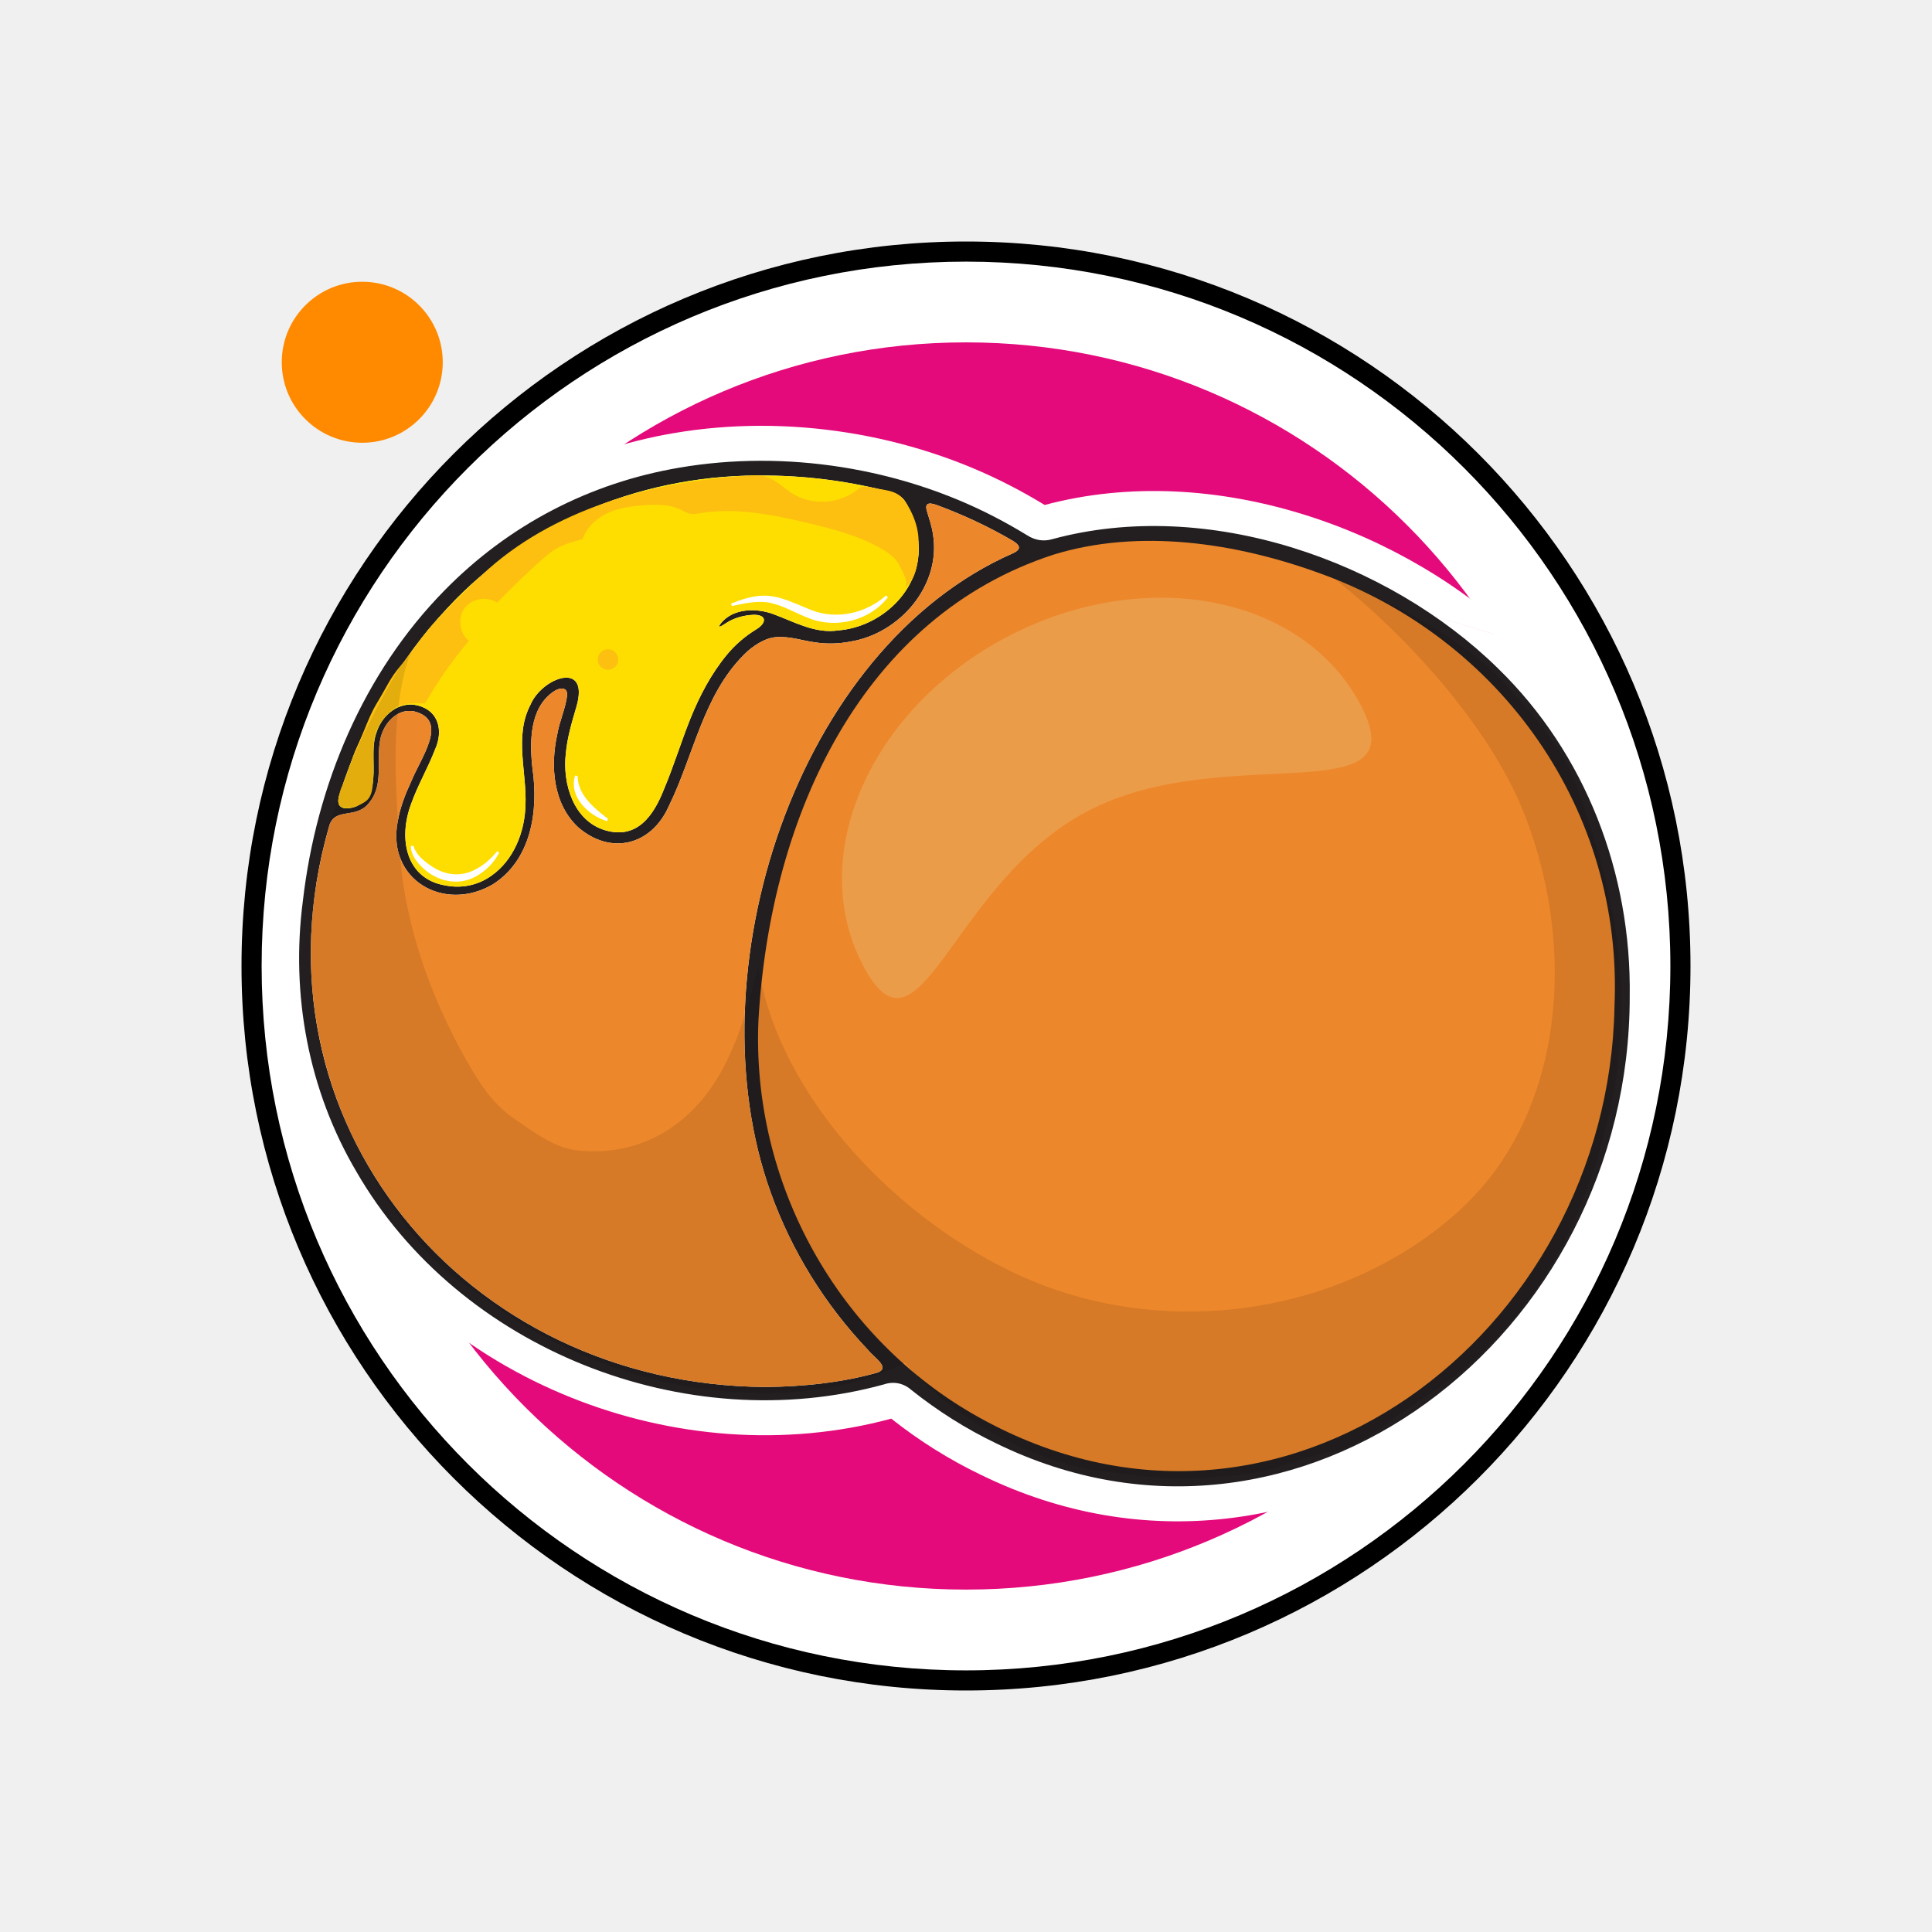
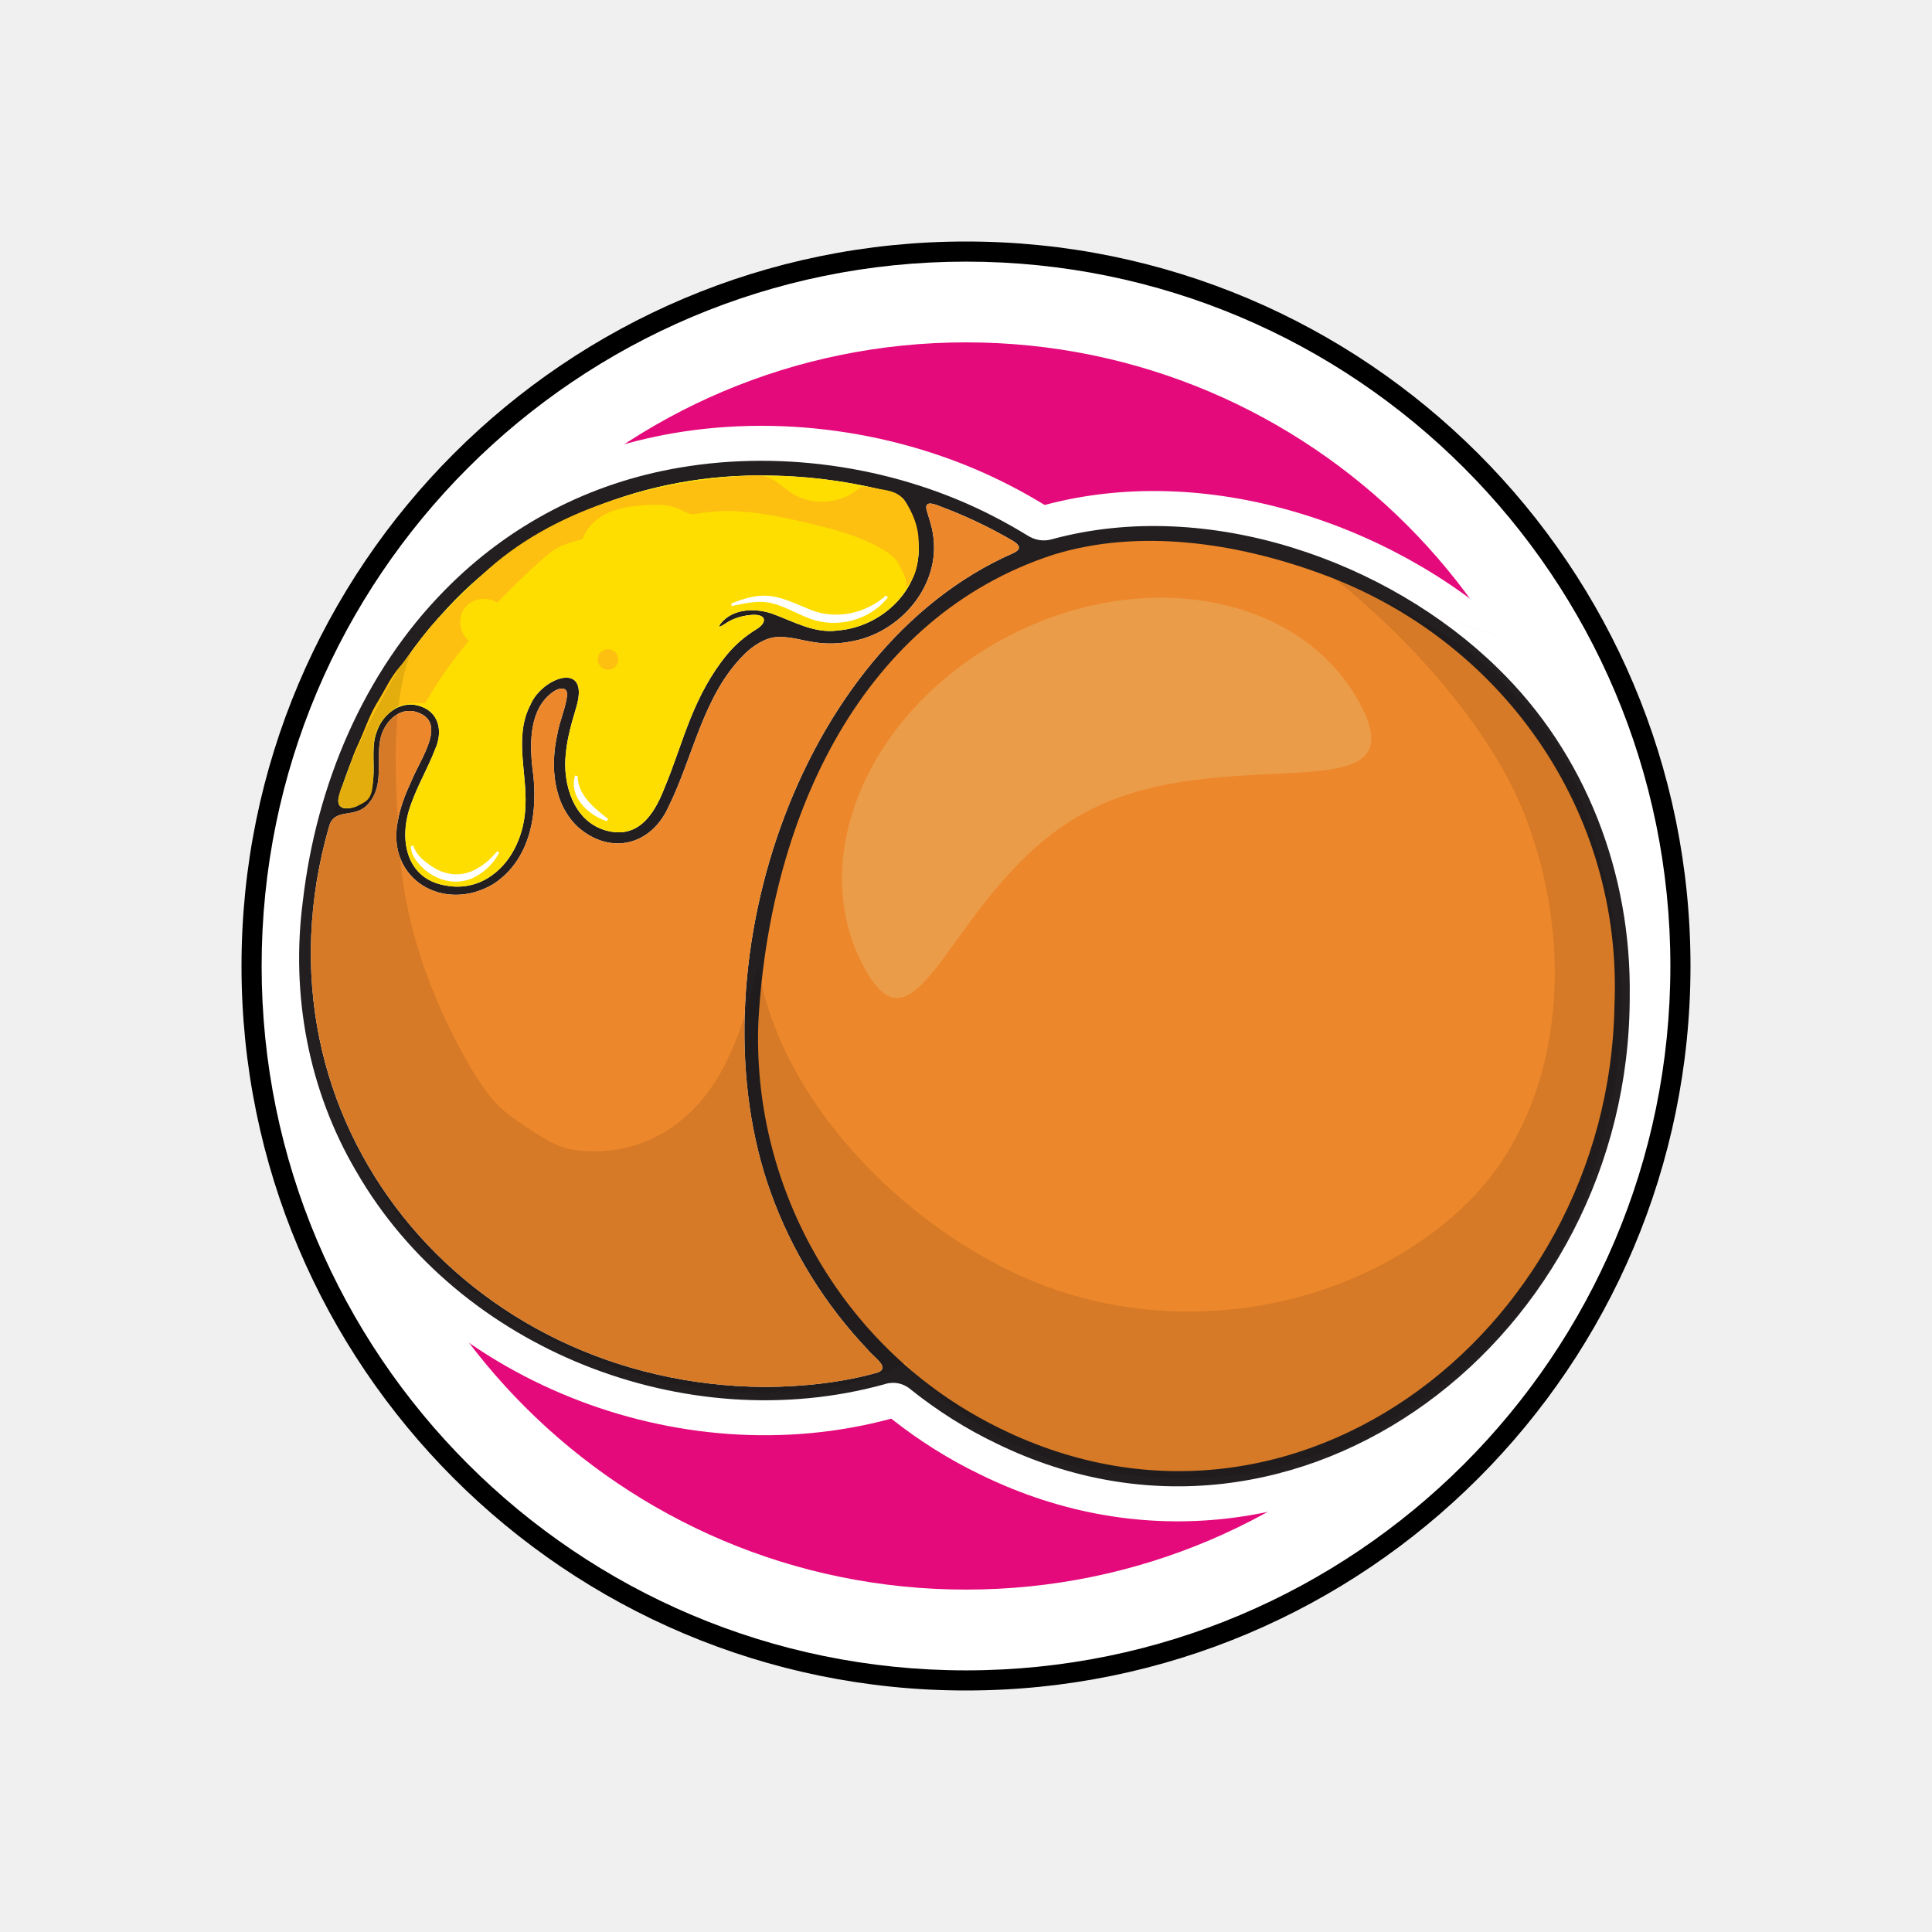
<svg xmlns="http://www.w3.org/2000/svg" width="48" height="48" viewBox="0 0 48 48" fill="none">
-   <path d="M24 40.747C19.527 40.747 15.321 39.005 12.158 35.842C8.995 32.679 7.253 28.474 7.253 24C7.253 19.527 8.995 15.322 12.158 12.159C15.321 8.995 19.527 7.254 24 7.254C28.473 7.254 32.678 8.996 35.842 12.159C39.005 15.322 40.746 19.527 40.746 24C40.746 28.474 39.004 32.679 35.842 35.842C32.678 39.005 28.473 40.747 24 40.747Z" fill="#E40A7B" />
+   <path d="M24 40.747C19.526 40.747 15.321 39.005 12.158 35.842C8.995 32.679 7.253 28.474 7.253 24C7.253 19.527 8.995 15.322 12.158 12.159C15.321 8.995 19.526 7.254 24 7.254C28.473 7.254 32.678 8.996 35.842 12.159C39.005 15.322 40.746 19.527 40.746 24C40.746 28.474 39.004 32.679 35.842 35.842C32.678 39.005 28.473 40.747 24 40.747Z" fill="#E40A7B" />
  <path d="M24 8.506C32.557 8.506 39.493 15.443 39.493 24C39.493 32.556 32.556 39.493 24 39.493C15.443 39.493 8.506 32.557 8.506 24C8.506 15.443 15.443 8.506 24 8.506ZM24 6C21.571 6 19.213 6.476 16.992 7.416C14.848 8.322 12.924 9.62 11.272 11.273C9.62 12.925 8.322 14.85 7.415 16.993C6.476 19.213 6 21.571 6 24C6 26.429 6.476 28.786 7.415 31.007C8.322 33.151 9.619 35.075 11.272 36.727C12.924 38.38 14.849 39.677 16.992 40.584C19.213 41.523 21.571 42 24 42C26.429 42 28.786 41.524 31.007 40.584C33.151 39.678 35.075 38.38 36.727 36.727C38.38 35.075 39.677 33.15 40.584 31.007C41.523 28.786 42 26.429 42 24C42 21.571 41.524 19.213 40.584 16.992C39.678 14.848 38.38 12.924 36.727 11.272C35.075 9.62 33.15 8.322 31.007 7.415C28.786 6.476 26.429 6 24 6Z" fill="white" />
  <path d="M40.49 24.756C40.495 33.226 32.253 39.529 24.753 35.861C24.005 35.503 23.296 35.055 22.638 34.53C22.45 34.364 22.202 34.313 21.965 34.394C17.035 35.751 11.4 33.524 8.854 29.108C7.662 27.086 7.22 24.712 7.525 22.38C7.859 19.51 9.027 16.719 11.043 14.67C12.645 13.034 14.659 11.995 16.885 11.618C19.523 11.167 22.371 11.628 24.708 12.841C24.986 12.984 25.259 13.14 25.525 13.302C25.712 13.422 25.928 13.46 26.145 13.395C30.01 12.346 34.493 13.937 37.207 16.596L37.215 16.604C39.396 18.723 40.534 21.7 40.49 24.756Z" fill="white" />
-   <path fill-rule="evenodd" clip-rule="evenodd" d="M24.308 13.613C22.136 12.486 19.481 12.056 17.032 12.475L17.031 12.475C14.983 12.822 13.136 13.775 11.664 15.278L11.663 15.279L11.662 15.28C9.804 17.169 8.704 19.768 8.388 22.481L8.388 22.487L8.387 22.493C8.105 24.644 8.515 26.821 9.603 28.667L9.605 28.67L9.607 28.674C11.946 32.731 17.159 34.805 21.715 33.561C22.234 33.395 22.784 33.511 23.194 33.861C23.797 34.341 24.447 34.75 25.129 35.077L25.132 35.079L25.135 35.08C28.565 36.757 32.158 36.165 34.925 34.157C37.702 32.141 39.623 28.707 39.621 24.756L39.621 24.75L39.621 24.743C39.662 21.91 38.608 19.173 36.617 17.234L36.607 17.225L36.598 17.217C34.063 14.733 29.892 13.283 26.381 14.232C25.912 14.367 25.445 14.28 25.066 14.04C24.815 13.888 24.564 13.744 24.311 13.615L24.309 13.614L24.308 13.613ZM25.107 12.069C22.604 10.771 19.566 10.278 16.739 10.761C14.335 11.169 12.155 12.293 10.422 14.061C8.25 16.269 7.015 19.247 6.662 22.274C6.335 24.783 6.81 27.35 8.103 29.546C10.844 34.297 16.857 36.675 22.143 35.246C22.836 35.794 23.584 36.265 24.375 36.644C28.444 38.632 32.719 37.906 35.947 35.564C39.163 33.229 41.36 29.279 41.359 24.762C41.405 21.488 40.186 18.278 37.821 15.98L37.814 15.974L37.807 15.967M37.807 15.966C34.924 13.148 30.159 11.423 25.955 12.546C25.683 12.381 25.4 12.219 25.107 12.069" fill="white" />
-   <path d="M37.215 16.604L37.207 16.596C34.493 13.937 30.01 12.346 26.145 13.395C25.928 13.46 25.712 13.422 25.525 13.302C25.259 13.14 24.986 12.984 24.708 12.841C22.371 11.628 19.523 11.167 16.885 11.618C14.659 11.995 12.645 13.034 11.043 14.67C9.027 16.719 7.859 19.51 7.525 22.38C7.22 24.712 7.662 27.086 8.854 29.108C11.4 33.524 17.035 35.751 21.965 34.394C22.202 34.313 22.45 34.364 22.638 34.53C23.296 35.055 24.005 35.503 24.753 35.861C32.253 39.529 40.495 33.226 40.49 24.756C40.534 21.7 39.396 18.723 37.215 16.604ZM8.447 19.702C9.015 17.949 9.922 16.376 11.107 15.118L11.115 15.109C13.165 12.899 16.083 11.759 19.084 11.815C20.135 11.827 21.168 11.969 22.158 12.234C22.26 12.264 22.351 12.309 22.421 12.378C22.5 12.455 22.552 12.561 22.591 12.666C22.705 12.975 22.814 13.256 22.824 13.574C22.866 14.674 21.892 15.575 20.83 15.662C20.251 15.75 19.738 15.451 19.215 15.258C18.787 15.1 18.21 15.11 17.909 15.488C17.782 15.66 17.998 15.506 18.052 15.473C18.247 15.347 18.487 15.286 18.715 15.275C19.045 15.266 19.067 15.469 18.78 15.642C18.509 15.808 18.257 16.024 18.054 16.273C17.666 16.745 17.378 17.294 17.151 17.859C16.917 18.441 16.742 19.026 16.499 19.601C16.243 20.256 15.835 20.86 15.039 20.629C14.247 20.395 13.97 19.471 14.058 18.716C14.095 18.317 14.209 17.94 14.322 17.556C14.659 16.393 13.459 16.833 13.177 17.514C12.771 18.294 13.093 19.186 13.055 20.015C13.036 20.675 12.762 21.37 12.208 21.757C11.881 21.991 11.476 22.079 11.071 22C10.099 21.843 9.883 20.859 10.214 19.974C10.379 19.506 10.633 19.079 10.81 18.617C11.017 18.16 10.904 17.656 10.375 17.526C9.916 17.408 9.485 17.774 9.354 18.197C9.129 18.788 9.552 19.694 8.853 20.033C8.555 20.145 8.299 20.085 8.447 19.702ZM21.814 34.098C20.922 34.35 19.962 34.452 19.016 34.459H19.003C11.548 34.409 6.08 27.84 8.173 20.545C8.302 20.03 8.844 20.377 9.176 19.939C9.527 19.515 9.358 18.938 9.436 18.438C9.486 18.024 9.841 17.581 10.294 17.675C11.16 17.896 10.46 18.815 10.222 19.402C10.074 19.72 9.937 20.063 9.88 20.417C9.606 21.86 11.033 22.68 12.244 21.972C13.204 21.36 13.38 20.144 13.23 19.098C13.156 18.441 13.151 17.592 13.755 17.18C13.878 17.093 14.097 17.045 14.091 17.265C14.057 17.588 13.899 17.919 13.845 18.246C13.668 19.034 13.742 19.976 14.364 20.553C15.172 21.255 16.179 21.006 16.613 20.036C17.235 18.772 17.467 17.281 18.483 16.266C18.694 16.048 19.029 15.835 19.3 15.829C19.628 15.805 19.938 15.919 20.272 15.962C20.543 16.003 20.852 15.994 21.121 15.941C22.36 15.742 23.396 14.536 23.177 13.258C23.151 13.077 23.084 12.881 23.034 12.714C22.945 12.445 23.149 12.499 23.307 12.56C23.953 12.8 24.577 13.092 25.167 13.439C25.314 13.532 25.408 13.633 25.169 13.744C19.751 16.123 17.194 24.201 19.148 29.627C19.669 31.082 20.498 32.416 21.566 33.539C21.706 33.721 22.123 33.97 21.814 34.098Z" fill="#231F20" />
-   <path d="M20.83 15.662C20.251 15.75 19.738 15.451 19.215 15.258C18.787 15.1 18.21 15.11 17.909 15.488C17.782 15.66 17.998 15.506 18.052 15.473C18.247 15.347 18.487 15.286 18.715 15.275C19.045 15.266 19.067 15.469 18.78 15.642C18.509 15.808 18.257 16.024 18.054 16.273C17.666 16.745 17.378 17.294 17.151 17.859C16.917 18.441 16.742 19.026 16.499 19.601C16.243 20.256 15.835 20.86 15.039 20.629C14.247 20.395 13.97 19.471 14.058 18.716C14.095 18.317 14.209 17.94 14.322 17.556C14.659 16.393 13.459 16.833 13.177 17.514C12.771 18.294 13.093 19.186 13.055 20.015C13.036 20.675 12.762 21.37 12.208 21.758C11.881 21.991 11.476 22.079 11.071 22C10.099 21.843 9.883 20.859 10.214 19.974C10.379 19.506 10.633 19.079 10.81 18.617C11.017 18.16 10.904 17.657 10.375 17.526C9.916 17.408 9.485 17.774 9.354 18.197C9.129 18.788 9.552 19.694 8.853 20.033C8.555 20.145 8.299 20.085 8.447 19.702C9.015 17.949 9.922 16.376 11.107 15.118L11.115 15.109C13.165 12.899 16.083 11.759 19.084 11.815C20.135 11.827 21.168 11.969 22.158 12.234C22.26 12.264 22.351 12.309 22.421 12.378C22.5 12.455 22.552 12.561 22.591 12.666C22.705 12.975 22.814 13.256 22.824 13.574C22.866 14.674 21.892 15.575 20.83 15.662Z" fill="#FEDE00" />
-   <path d="M25.169 13.744C19.751 16.123 17.194 24.201 19.148 29.628C19.669 31.082 20.498 32.417 21.566 33.539C21.706 33.721 22.123 33.97 21.814 34.098C20.922 34.351 19.962 34.452 19.016 34.459H19.003C11.548 34.409 6.08 27.84 8.173 20.545C8.302 20.03 8.844 20.377 9.176 19.939C9.527 19.515 9.358 18.938 9.436 18.438C9.486 18.024 9.841 17.581 10.294 17.675C11.16 17.896 10.46 18.816 10.222 19.402C10.074 19.72 9.937 20.064 9.88 20.418C9.606 21.86 11.033 22.68 12.244 21.972C13.204 21.36 13.38 20.144 13.23 19.098C13.156 18.441 13.151 17.592 13.755 17.18C13.878 17.093 14.097 17.045 14.091 17.265C14.057 17.588 13.899 17.919 13.845 18.246C13.668 19.034 13.742 19.976 14.364 20.553C15.172 21.255 16.179 21.006 16.613 20.036C17.235 18.772 17.467 17.281 18.483 16.266C18.694 16.048 19.029 15.835 19.3 15.829C19.628 15.805 19.938 15.919 20.272 15.963C20.543 16.003 20.852 15.994 21.121 15.941C22.36 15.743 23.396 14.536 23.177 13.259C23.151 13.077 23.084 12.881 23.034 12.714C22.945 12.445 23.149 12.499 23.307 12.56C23.953 12.801 24.577 13.092 25.167 13.439C25.314 13.532 25.408 13.633 25.169 13.744Z" fill="#ED872B" />
-   <path d="M40.111 25.002V25.014C39.958 33.166 31.818 39.386 24.327 35.217C20.812 33.263 18.663 29.393 18.844 25.338C19.144 20.186 21.463 15.317 26.162 13.784C28.304 13.119 30.72 13.489 32.786 14.242C37.281 15.854 40.33 20.129 40.111 25.002Z" fill="#ED872B" />
+   <path fill-rule="evenodd" clip-rule="evenodd" d="M24.308 13.613C22.136 12.486 19.481 12.056 17.032 12.475L17.031 12.475C14.983 12.822 13.136 13.775 11.664 15.278L11.663 15.279L11.662 15.28C9.804 17.169 8.704 19.768 8.388 22.481L8.388 22.487L8.387 22.493C8.105 24.644 8.515 26.821 9.603 28.667L9.605 28.67L9.607 28.674C11.945 32.731 17.159 34.805 21.714 33.561C22.234 33.395 22.784 33.511 23.194 33.861C23.797 34.341 24.447 34.75 25.129 35.077L25.132 35.079L25.135 35.08C28.565 36.757 32.158 36.165 34.925 34.157C37.702 32.141 39.623 28.707 39.621 24.756L39.621 24.75L39.621 24.743C39.661 21.91 38.608 19.173 36.617 17.234L36.607 17.225L36.598 17.217C34.063 14.733 29.892 13.283 26.381 14.232C25.912 14.367 25.445 14.28 25.066 14.04C24.815 13.888 24.564 13.744 24.311 13.615L24.309 13.614L24.308 13.613ZM25.107 12.069C22.604 10.771 19.566 10.278 16.739 10.761C14.335 11.169 12.154 12.293 10.422 14.061C8.25 16.269 7.015 19.247 6.662 22.274C6.335 24.783 6.81 27.35 8.103 29.546C10.844 34.297 16.857 36.675 22.143 35.246C22.836 35.794 23.584 36.265 24.375 36.644C28.444 38.632 32.719 37.906 35.947 35.564C39.163 33.229 41.36 29.279 41.359 24.762C41.405 21.488 40.186 18.278 37.821 15.98L37.814 15.974L37.807 15.967M37.806 15.966C34.924 13.148 30.159 11.423 25.955 12.546C25.683 12.381 25.4 12.219 25.107 12.069" fill="white" />
+   <path d="M37.215 16.604L37.207 16.596C34.493 13.937 30.01 12.346 26.145 13.395C25.928 13.46 25.712 13.422 25.525 13.302C25.259 13.14 24.986 12.984 24.708 12.841C22.371 11.628 19.523 11.167 16.885 11.618C14.659 11.995 12.645 13.034 11.043 14.67C9.027 16.719 7.859 19.51 7.525 22.38C7.22 24.712 7.662 27.086 8.854 29.108C11.4 33.524 17.035 35.751 21.965 34.394C22.202 34.313 22.45 34.364 22.638 34.53C23.296 35.055 24.005 35.503 24.753 35.861C32.253 39.529 40.495 33.226 40.49 24.756C40.534 21.7 39.396 18.723 37.215 16.604ZM8.447 19.702C9.015 17.949 9.922 16.376 11.107 15.118L11.115 15.109C13.165 12.899 16.083 11.759 19.084 11.815C20.135 11.827 21.168 11.969 22.158 12.234C22.26 12.264 22.351 12.309 22.421 12.378C22.5 12.455 22.552 12.561 22.591 12.666C22.705 12.975 22.814 13.256 22.824 13.574C22.866 14.674 21.892 15.575 20.83 15.662C20.251 15.75 19.738 15.451 19.215 15.258C18.787 15.1 18.21 15.11 17.909 15.488C17.782 15.66 17.998 15.506 18.052 15.473C18.247 15.347 18.487 15.286 18.715 15.275C19.045 15.266 19.067 15.469 18.78 15.642C18.509 15.808 18.257 16.024 18.054 16.273C17.666 16.745 17.378 17.294 17.151 17.859C16.917 18.441 16.742 19.026 16.499 19.601C16.243 20.256 15.835 20.86 15.039 20.629C14.247 20.395 13.97 19.471 14.058 18.716C14.095 18.317 14.209 17.94 14.322 17.556C14.659 16.393 13.459 16.833 13.177 17.514C12.771 18.294 13.093 19.186 13.055 20.015C13.036 20.675 12.762 21.37 12.208 21.757C11.881 21.991 11.476 22.079 11.072 22C10.099 21.843 9.883 20.859 10.214 19.974C10.379 19.506 10.633 19.079 10.81 18.617C11.017 18.16 10.904 17.656 10.375 17.526C9.916 17.408 9.485 17.774 9.354 18.197C9.129 18.788 9.552 19.694 8.853 20.033C8.555 20.145 8.299 20.085 8.447 19.702ZM21.814 34.098C20.922 34.35 19.962 34.452 19.016 34.459H19.003C11.548 34.409 6.08 27.84 8.173 20.545C8.302 20.03 8.844 20.377 9.176 19.939C9.527 19.515 9.358 18.938 9.436 18.438C9.486 18.024 9.841 17.581 10.294 17.675C11.16 17.896 10.46 18.815 10.222 19.402C10.074 19.72 9.937 20.063 9.88 20.417C9.606 21.86 11.033 22.68 12.244 21.972C13.204 21.36 13.38 20.144 13.23 19.098C13.156 18.441 13.151 17.592 13.755 17.18C13.878 17.093 14.097 17.045 14.091 17.265C14.057 17.588 13.899 17.919 13.846 18.246C13.668 19.034 13.742 19.976 14.364 20.553C15.172 21.255 16.179 21.006 16.613 20.036C17.235 18.772 17.467 17.281 18.483 16.266C18.694 16.048 19.029 15.835 19.3 15.829C19.628 15.805 19.938 15.919 20.272 15.962C20.543 16.003 20.852 15.994 21.121 15.941C22.36 15.742 23.396 14.536 23.177 13.258C23.151 13.077 23.084 12.881 23.034 12.714C22.945 12.445 23.15 12.499 23.307 12.56C23.953 12.8 24.577 13.092 25.167 13.439C25.314 13.532 25.408 13.633 25.169 13.744C19.751 16.123 17.194 24.201 19.148 29.627C19.669 31.082 20.498 32.416 21.566 33.539C21.706 33.721 22.123 33.97 21.814 34.098Z" fill="#231F20" />
+   <path d="M20.83 15.662C20.251 15.75 19.738 15.451 19.215 15.258C18.787 15.1 18.21 15.11 17.909 15.488C17.782 15.66 17.998 15.506 18.052 15.473C18.247 15.347 18.487 15.286 18.715 15.275C19.045 15.266 19.067 15.469 18.78 15.642C18.509 15.808 18.257 16.024 18.054 16.273C17.666 16.745 17.378 17.294 17.151 17.859C16.917 18.441 16.742 19.026 16.499 19.601C16.243 20.256 15.835 20.86 15.039 20.629C14.247 20.395 13.97 19.471 14.058 18.716C14.095 18.317 14.209 17.94 14.322 17.556C14.659 16.393 13.459 16.833 13.177 17.514C12.771 18.294 13.093 19.186 13.055 20.015C13.036 20.675 12.762 21.37 12.208 21.758C11.881 21.991 11.476 22.079 11.071 22C10.099 21.843 9.883 20.859 10.214 19.974C10.379 19.506 10.633 19.079 10.809 18.617C11.017 18.16 10.904 17.657 10.375 17.526C9.916 17.408 9.485 17.774 9.354 18.197C9.129 18.788 9.552 19.694 8.853 20.033C8.555 20.145 8.299 20.085 8.447 19.702C9.015 17.949 9.922 16.376 11.107 15.118L11.115 15.109C13.165 12.899 16.083 11.759 19.084 11.815C20.135 11.827 21.168 11.969 22.158 12.234C22.26 12.264 22.351 12.309 22.421 12.378C22.5 12.455 22.552 12.561 22.591 12.666C22.705 12.975 22.814 13.256 22.824 13.574C22.866 14.674 21.892 15.575 20.83 15.662Z" fill="#FEDE00" />
+   <path d="M25.169 13.744C19.751 16.123 17.194 24.201 19.148 29.628C19.669 31.082 20.498 32.417 21.566 33.539C21.706 33.721 22.123 33.97 21.814 34.098C20.922 34.351 19.962 34.452 19.016 34.459H19.003C11.548 34.409 6.08 27.84 8.173 20.545C8.302 20.03 8.844 20.377 9.176 19.939C9.527 19.515 9.358 18.938 9.436 18.438C9.486 18.024 9.841 17.581 10.294 17.675C11.16 17.896 10.46 18.816 10.222 19.402C10.074 19.72 9.937 20.064 9.88 20.418C9.606 21.86 11.033 22.68 12.244 21.972C13.204 21.36 13.38 20.144 13.23 19.098C13.156 18.441 13.151 17.592 13.755 17.18C13.878 17.093 14.097 17.045 14.091 17.265C14.057 17.588 13.899 17.919 13.846 18.246C13.668 19.034 13.742 19.976 14.364 20.553C15.172 21.255 16.179 21.006 16.613 20.036C17.235 18.772 17.467 17.281 18.483 16.266C18.694 16.048 19.029 15.835 19.3 15.829C19.628 15.805 19.938 15.919 20.272 15.963C20.543 16.003 20.852 15.994 21.121 15.941C22.36 15.743 23.396 14.536 23.177 13.259C23.151 13.077 23.084 12.881 23.034 12.714C22.945 12.445 23.15 12.499 23.307 12.56C23.953 12.801 24.577 13.092 25.167 13.439C25.314 13.532 25.408 13.633 25.169 13.744Z" fill="#ED872B" />
+   <path d="M40.11 25.002V25.014C39.958 33.166 31.818 39.386 24.327 35.217C20.812 33.263 18.663 29.393 18.844 25.338C19.144 20.186 21.463 15.317 26.162 13.784C28.304 13.119 30.72 13.489 32.785 14.242C37.281 15.854 40.33 20.129 40.11 25.002Z" fill="#ED872B" />
  <path d="M14.477 13.392C14.576 13.093 14.832 12.865 15.12 12.737C15.409 12.61 15.727 12.569 16.041 12.549C16.334 12.531 16.64 12.531 16.903 12.658C16.991 12.7 17.076 12.757 17.172 12.769C17.239 12.778 17.305 12.765 17.371 12.754C18.267 12.601 19.184 12.785 20.069 12.994C20.71 13.146 21.357 13.314 21.925 13.648C22.087 13.744 22.247 13.859 22.334 14.026C22.422 14.193 22.605 14.496 22.461 14.617C22.813 14.367 22.824 13.847 22.821 13.422C22.818 12.997 22.573 12.536 22.42 12.378C22.291 12.236 22.138 12.193 21.838 12.148C21.784 12.14 21.526 12.078 21.473 12.089C21.39 12.107 21.388 12.095 21.323 12.15C20.871 12.527 20.171 12.571 19.676 12.254C19.456 12.113 19.269 11.908 19.017 11.841C18.886 11.806 18.747 11.811 18.611 11.819C16.259 11.951 13.712 12.639 11.964 14.295C11.549 14.688 11.113 15.109 10.733 15.534C10.456 15.844 10.207 16.235 9.942 16.553C9.677 16.872 9.636 17.021 9.346 17.5C9.169 17.792 9.03 18.223 8.881 18.53C8.72 18.863 8.643 19.24 8.482 19.573C8.453 19.633 8.343 19.98 8.46 20.035C8.55 20.078 8.762 20.073 8.853 20.032C9.063 19.936 9.203 19.889 9.25 19.59C9.31 19.2 9.217 18.483 9.329 18.202C9.412 17.992 9.481 17.908 9.584 17.791C9.647 17.72 9.777 17.59 9.867 17.558C10.145 17.455 10.264 17.466 10.56 17.477C10.875 16.927 11.241 16.405 11.65 15.921C11.414 15.734 11.363 15.352 11.543 15.109C11.722 14.867 12.102 14.803 12.351 14.974C12.697 14.616 13.055 14.27 13.426 13.938C13.548 13.828 13.673 13.719 13.814 13.634C14.015 13.514 14.252 13.457 14.477 13.391V13.392Z" fill="#FDC010" />
-   <path opacity="0.1" d="M9.921 21.014C10.026 22.898 10.672 24.726 11.603 26.369C11.903 26.9 12.247 27.428 12.75 27.776C13.201 28.087 13.755 28.508 14.299 28.575C15.904 28.773 17.235 27.942 17.982 26.506C18.391 25.721 18.581 25.007 18.834 24.002C19.372 27.306 22.346 30.35 25.402 31.719C28.457 33.089 32.192 32.818 35.017 31.021C35.901 30.459 36.704 29.752 37.289 28.883C38.968 26.389 38.966 22.947 37.845 20.157C36.979 18.004 34.895 15.749 33.164 14.384C34.373 14.826 36.471 15.955 37.326 16.916C38.049 17.729 38.789 18.487 39.161 19.509C40.196 22.349 40.648 24.871 39.949 27.812C39.25 30.753 37.824 33.184 35.268 34.797C34.609 35.213 33.835 35.942 33.067 36.072C32.328 36.197 31.695 36.561 30.8 36.641C29.181 36.786 28.978 36.751 27.366 36.551C25.753 36.351 23.697 35.291 22.483 33.85C20.509 34.916 17.515 34.753 15.394 34.022C14.175 33.601 13.163 33.083 12.242 32.399C11.793 32.065 11.283 31.798 10.893 31.398C8.503 28.942 7.294 25.27 7.848 22.03C8.316 19.294 9.287 17.562 10.714 15.301C9.58 16.675 9.823 19.288 9.92 21.016L9.921 21.014Z" fill="black" />
+   <path opacity="0.1" d="M9.921 21.014C10.026 22.898 10.672 24.726 11.603 26.369C11.903 26.9 12.247 27.428 12.75 27.776C13.201 28.087 13.755 28.508 14.299 28.575C15.904 28.773 17.235 27.942 17.982 26.506C18.391 25.721 18.581 25.007 18.834 24.002C19.372 27.306 22.346 30.35 25.402 31.719C28.457 33.089 32.192 32.818 35.017 31.021C35.901 30.459 36.704 29.752 37.289 28.883C38.968 26.389 38.966 22.947 37.845 20.157C36.979 18.004 34.895 15.749 33.164 14.384C34.373 14.826 36.471 15.955 37.326 16.916C38.049 17.729 38.789 18.487 39.161 19.509C40.196 22.349 40.648 24.871 39.949 27.812C39.25 30.753 37.825 33.184 35.268 34.797C34.609 35.213 33.835 35.942 33.067 36.072C32.328 36.197 31.695 36.561 30.8 36.641C29.181 36.786 28.978 36.751 27.366 36.551C25.753 36.351 23.697 35.291 22.483 33.85C20.509 34.916 17.515 34.753 15.394 34.022C14.175 33.601 13.163 33.083 12.242 32.399C11.793 32.065 11.283 31.798 10.893 31.398C8.503 28.942 7.294 25.27 7.848 22.03C8.316 19.294 9.287 17.562 10.714 15.301C9.58 16.675 9.823 19.288 9.92 21.016L9.921 21.014Z" fill="black" />
  <path d="M15.105 16.64C15.246 16.64 15.36 16.526 15.36 16.385C15.36 16.244 15.246 16.13 15.105 16.13C14.964 16.13 14.85 16.244 14.85 16.385C14.85 16.526 14.964 16.64 15.105 16.64Z" fill="#FDC010" />
  <path d="M10.27 21.011C10.33 21.219 10.498 21.365 10.675 21.488C11.033 21.753 11.467 21.808 11.856 21.577C12.044 21.473 12.21 21.323 12.351 21.149L12.403 21.183C12.296 21.39 12.134 21.572 11.935 21.706C11.386 22.091 10.705 21.883 10.327 21.362C10.258 21.262 10.207 21.142 10.207 21.019L10.27 21.011Z" fill="white" />
  <path d="M14.35 19.279C14.361 19.763 14.758 20.071 15.108 20.347L15.078 20.402C14.617 20.259 14.123 19.79 14.288 19.268L14.35 19.279Z" fill="white" />
  <path d="M18.165 14.997C19.054 14.627 19.36 14.83 20.181 15.167C20.804 15.397 21.516 15.235 22.014 14.795L22.06 14.838C21.624 15.411 20.779 15.627 20.109 15.364C19.774 15.239 19.483 15.057 19.168 14.985C18.843 14.907 18.507 14.989 18.182 15.057L18.164 14.997H18.165Z" fill="white" />
-   <path opacity="0.35" d="M27.033 20.147C23.614 21.925 22.854 26.703 21.434 23.971C20.013 21.24 21.633 17.585 25.052 15.806C28.471 14.028 32.394 14.801 33.814 17.532C35.234 20.264 30.452 18.368 27.033 20.146V20.147Z" fill="#E8C281" />
+   <path opacity="0.35" d="M27.033 20.147C23.614 21.925 22.854 26.703 21.434 23.971C20.013 21.24 21.634 17.585 25.052 15.806C28.471 14.028 32.394 14.801 33.814 17.532C35.235 20.264 30.452 18.368 27.033 20.146V20.147Z" fill="#E8C281" />
  <path fill-rule="evenodd" clip-rule="evenodd" d="M24 41.5C33.665 41.5 41.5 33.665 41.5 24C41.5 14.335 33.665 6.5 24 6.5C14.335 6.5 6.5 14.335 6.5 24C6.5 33.665 14.335 41.5 24 41.5ZM24 42C33.941 42 42 33.941 42 24C42 14.059 33.941 6 24 6C14.059 6 6 14.059 6 24C6 33.941 14.059 42 24 42Z" fill="black" />
-   <circle cx="9" cy="9" r="2" fill="#FF8A00" />
</svg>
